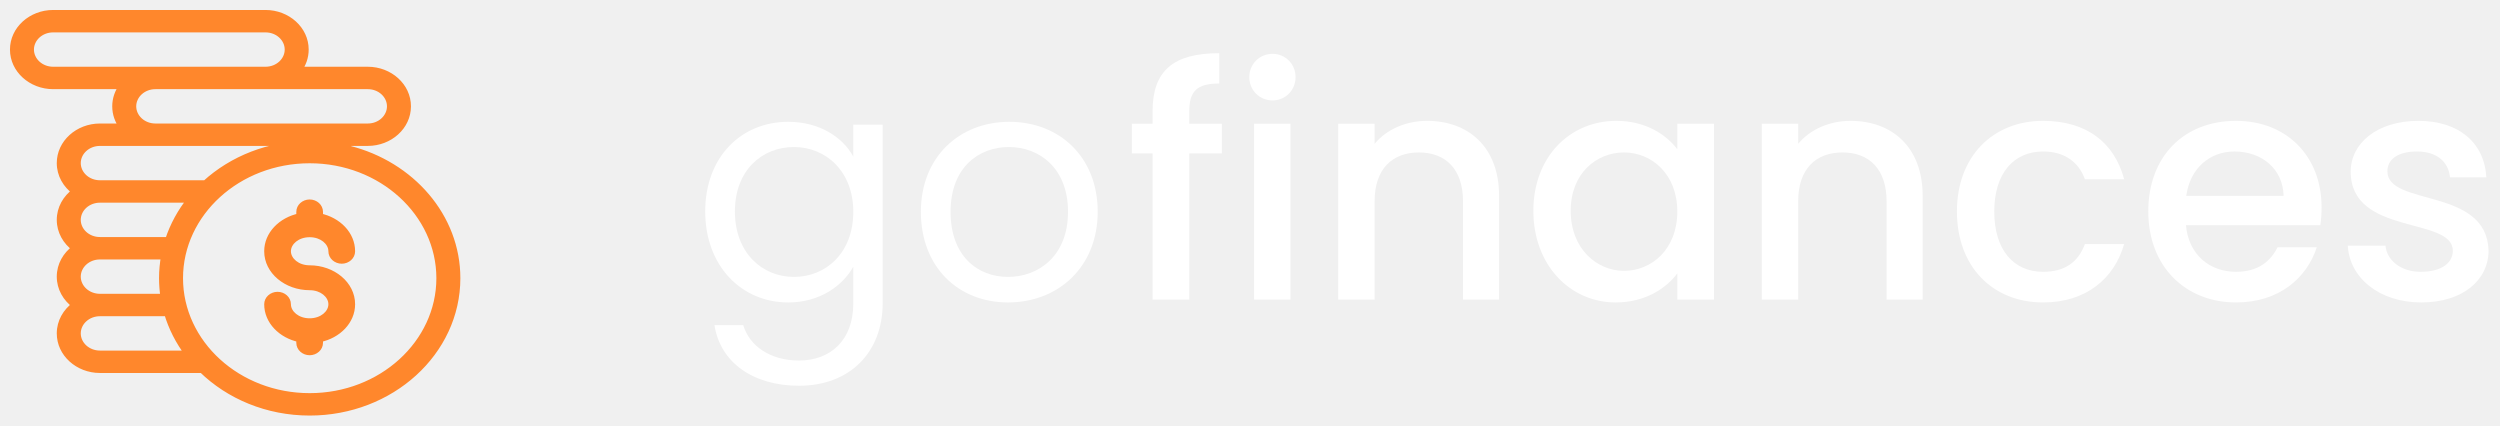
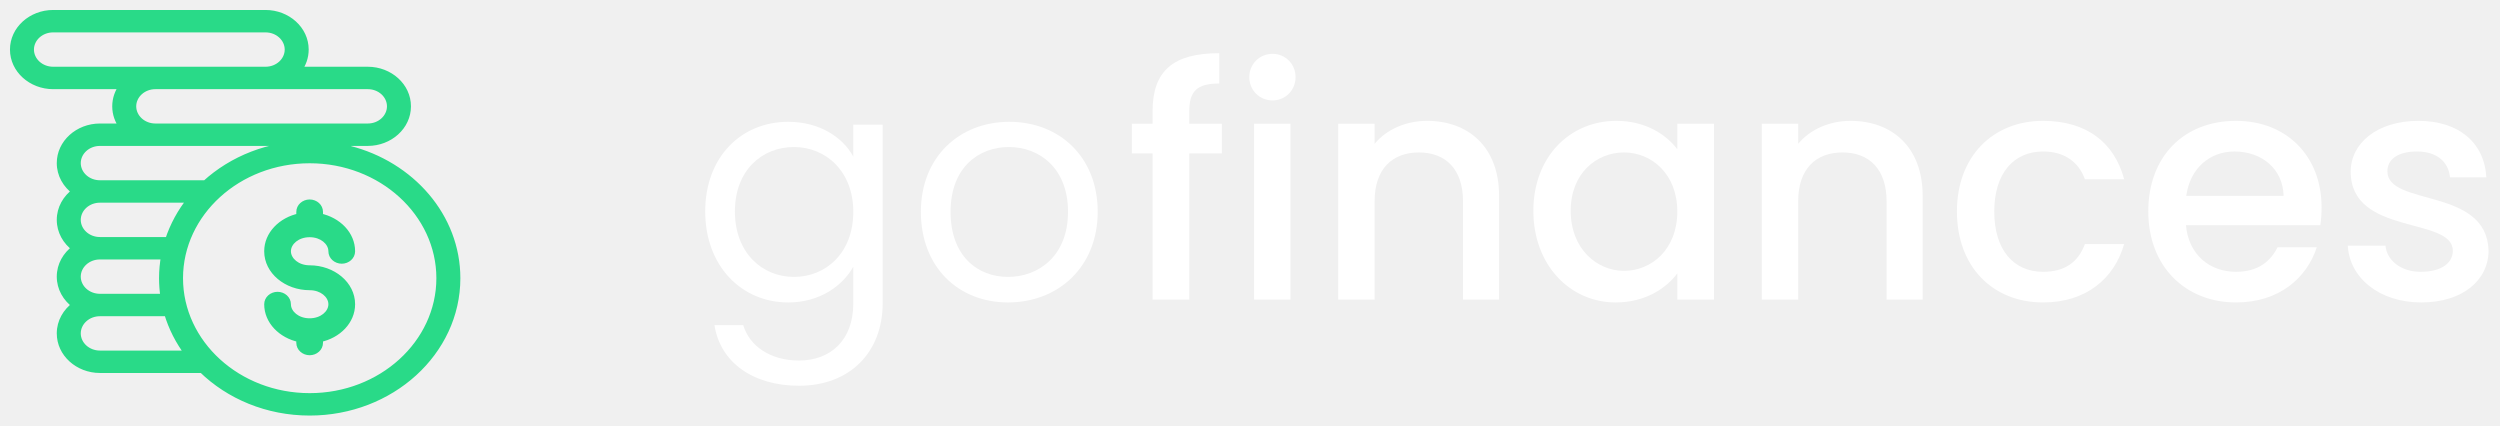
<svg xmlns="http://www.w3.org/2000/svg" width="188" height="32" viewBox="0 0 188 32" fill="none">
-   <path fill-rule="evenodd" clip-rule="evenodd" d="M25.959 10.723C26.072 10.874 26.169 11.036 26.249 11.208C30.926 12.388 34.369 16.296 34.369 20.921C34.369 26.479 29.398 31 23.289 31C20.1 31 17.221 29.767 15.198 27.798H7.517C5.864 27.798 4.519 26.575 4.519 25.071C4.519 24.207 4.963 23.437 5.654 22.937C4.963 22.437 4.519 21.666 4.519 20.802C4.519 19.939 4.963 19.168 5.654 18.668C4.963 18.168 4.519 17.397 4.519 16.534C4.519 15.67 4.963 14.899 5.654 14.399C4.963 13.899 4.519 13.129 4.519 12.265C4.519 10.761 5.864 9.538 7.517 9.538H9.217C8.885 9.099 8.69 8.568 8.69 7.996C8.69 7.424 8.885 6.893 9.217 6.455H3.998C2.345 6.455 1 5.231 1 3.727C1 2.223 2.345 1 3.998 1H19.965C21.618 1 22.963 2.223 22.963 3.727C22.963 4.299 22.768 4.83 22.437 5.269H27.656C29.309 5.269 30.654 6.492 30.654 7.996C30.654 9.5 29.309 10.723 27.656 10.723H25.959ZM29.35 7.996C29.35 7.146 28.59 6.455 27.656 6.455H11.688C10.754 6.455 9.994 7.146 9.994 7.996C9.994 8.846 10.754 9.538 11.688 9.538H23.485H27.656C28.59 9.538 29.35 8.846 29.35 7.996ZM2.303 3.727C2.303 4.577 3.064 5.269 3.998 5.269H19.965C20.9 5.269 21.66 4.577 21.66 3.727C21.66 2.877 20.9 2.186 19.965 2.186H3.998C3.064 2.186 2.303 2.877 2.303 3.727ZM23.485 10.723H7.517C6.583 10.723 5.823 11.415 5.823 12.265C5.823 13.115 6.583 13.806 7.517 13.806H15.449C17.456 11.976 20.23 10.842 23.289 10.842C23.604 10.842 23.916 10.855 24.224 10.878C23.999 10.779 23.747 10.723 23.485 10.723ZM14.335 14.992H7.517C6.583 14.992 5.823 15.684 5.823 16.534C5.823 17.384 6.583 18.075 7.517 18.075H12.66C13.024 16.954 13.595 15.914 14.335 14.992ZM12.361 19.261H7.517C6.583 19.261 5.823 19.952 5.823 20.802C5.823 21.652 6.583 22.344 7.517 22.344H12.321C12.248 21.879 12.21 21.404 12.21 20.921C12.21 20.355 12.262 19.801 12.361 19.261ZM5.823 25.071C5.823 25.921 6.583 26.613 7.517 26.613H14.151C13.45 25.684 12.916 24.645 12.587 23.53H7.517C6.583 23.53 5.823 24.221 5.823 25.071ZM13.513 20.921C13.513 25.825 17.899 29.814 23.289 29.814C28.68 29.814 33.065 25.825 33.065 20.921C33.065 16.017 28.68 12.028 23.289 12.028C17.899 12.028 13.513 16.017 13.513 20.921ZM21.627 18.895C21.627 19.615 22.371 20.201 23.286 20.201C25.033 20.201 26.454 21.403 26.454 22.88C26.454 24.137 25.424 25.194 24.04 25.481V25.778C24.04 26.157 23.703 26.464 23.286 26.464C22.87 26.464 22.532 26.157 22.532 25.778V25.481C21.148 25.194 20.118 24.137 20.118 22.88C20.118 22.501 20.456 22.194 20.873 22.194C21.289 22.194 21.627 22.501 21.627 22.88C21.627 23.6 22.371 24.186 23.286 24.186C24.201 24.186 24.945 23.6 24.945 22.88C24.945 22.159 24.201 21.573 23.286 21.573C21.539 21.573 20.118 20.372 20.118 18.895C20.118 17.637 21.148 16.58 22.532 16.293V15.936C22.532 15.557 22.87 15.25 23.286 15.25C23.703 15.25 24.04 15.557 24.04 15.936V16.293C25.424 16.58 26.454 17.637 26.454 18.895C26.454 19.273 26.116 19.581 25.7 19.581C25.283 19.581 24.945 19.273 24.945 18.895C24.945 18.174 24.201 17.588 23.286 17.588C22.371 17.588 21.627 18.174 21.627 18.895Z" fill="#FF872C" />
-   <path d="M26.249 11.208L26.022 11.312L26.072 11.421L26.187 11.45L26.249 11.208ZM25.959 10.723V10.473H25.458L25.759 10.874L25.959 10.723ZM15.198 27.798L15.372 27.619L15.3 27.548H15.198V27.798ZM5.654 22.937L5.801 23.139L6.081 22.937L5.801 22.734L5.654 22.937ZM5.654 18.668L5.801 18.87L6.081 18.668L5.801 18.465L5.654 18.668ZM5.654 14.399L5.801 14.602L6.081 14.399L5.801 14.197L5.654 14.399ZM9.217 9.538V9.788H9.72L9.416 9.387L9.217 9.538ZM9.217 6.455L9.416 6.605L9.719 6.205H9.217V6.455ZM22.437 5.269L22.237 5.118L21.934 5.519H22.437V5.269ZM15.449 13.806V14.056H15.546L15.617 13.991L15.449 13.806ZM24.224 10.878L24.205 11.127L24.325 10.649L24.224 10.878ZM14.335 14.992L14.53 15.149L14.857 14.742H14.335V14.992ZM12.66 18.075V18.325H12.842L12.898 18.152L12.66 18.075ZM12.361 19.261L12.607 19.306L12.661 19.011H12.361V19.261ZM12.321 22.344V22.594H12.613L12.568 22.305L12.321 22.344ZM14.151 26.613V26.863H14.652L14.35 26.462L14.151 26.613ZM12.587 23.53L12.827 23.459L12.774 23.28H12.587V23.53ZM24.04 25.481L23.99 25.236L23.79 25.278V25.481H24.04ZM22.532 25.481H22.782V25.278L22.583 25.236L22.532 25.481ZM22.532 16.293L22.583 16.538L22.782 16.497V16.293H22.532ZM24.04 16.293H23.79V16.497L23.99 16.538L24.04 16.293ZM26.476 11.103C26.389 10.915 26.282 10.737 26.159 10.573L25.759 10.874C25.862 11.01 25.95 11.157 26.022 11.312L26.476 11.103ZM34.619 20.921C34.619 16.164 31.08 12.169 26.31 10.965L26.187 11.45C30.771 12.607 34.119 16.427 34.119 20.921H34.619ZM23.289 31.25C29.514 31.25 34.619 26.638 34.619 20.921H34.119C34.119 26.319 29.283 30.75 23.289 30.75V31.25ZM15.024 27.977C17.094 29.992 20.035 31.25 23.289 31.25V30.75C20.164 30.75 17.349 29.542 15.372 27.619L15.024 27.977ZM7.517 28.048H15.198V27.548H7.517V28.048ZM4.269 25.071C4.269 26.735 5.749 28.048 7.517 28.048V27.548C5.98 27.548 4.769 26.415 4.769 25.071H4.269ZM5.508 22.734C4.76 23.276 4.269 24.118 4.269 25.071H4.769C4.769 24.297 5.167 23.598 5.801 23.139L5.508 22.734ZM4.269 20.802C4.269 21.756 4.76 22.598 5.508 23.139L5.801 22.734C5.167 22.275 4.769 21.576 4.769 20.802H4.269ZM5.508 18.465C4.76 19.007 4.269 19.849 4.269 20.802H4.769C4.769 20.028 5.167 19.329 5.801 18.87L5.508 18.465ZM4.269 16.534C4.269 17.487 4.76 18.329 5.508 18.87L5.801 18.465C5.167 18.007 4.769 17.308 4.769 16.534H4.269ZM5.508 14.197C4.76 14.738 4.269 15.58 4.269 16.534H4.769C4.769 15.759 5.167 15.06 5.801 14.602L5.508 14.197ZM4.269 12.265C4.269 13.218 4.76 14.06 5.508 14.602L5.801 14.197C5.167 13.738 4.769 13.039 4.769 12.265H4.269ZM7.517 9.288C5.749 9.288 4.269 10.601 4.269 12.265H4.769C4.769 10.921 5.98 9.788 7.517 9.788V9.288ZM9.217 9.288H7.517V9.788H9.217V9.288ZM8.44 7.996C8.44 8.626 8.655 9.209 9.018 9.688L9.416 9.387C9.115 8.988 8.94 8.509 8.94 7.996H8.44ZM9.018 6.304C8.655 6.783 8.44 7.366 8.44 7.996H8.94C8.94 7.483 9.115 7.004 9.416 6.605L9.018 6.304ZM3.998 6.705H9.217V6.205H3.998V6.705ZM0.75 3.727C0.75 5.391 2.23 6.705 3.998 6.705V6.205C2.46 6.205 1.25 5.071 1.25 3.727H0.75ZM3.998 0.75C2.23 0.75 0.75 2.064 0.75 3.727H1.25C1.25 2.383 2.46 1.25 3.998 1.25V0.75ZM19.965 0.75H3.998V1.25H19.965V0.75ZM23.213 3.727C23.213 2.064 21.734 0.75 19.965 0.75V1.25C21.503 1.25 22.713 2.383 22.713 3.727H23.213ZM22.636 5.42C22.998 4.94 23.213 4.357 23.213 3.727H22.713C22.713 4.241 22.539 4.719 22.237 5.118L22.636 5.42ZM27.656 5.019H22.437V5.519H27.656V5.019ZM30.904 7.996C30.904 6.332 29.424 5.019 27.656 5.019V5.519C29.194 5.519 30.404 6.652 30.404 7.996H30.904ZM27.656 10.973C29.424 10.973 30.904 9.66 30.904 7.996H30.404C30.404 9.34 29.194 10.473 27.656 10.473V10.973ZM25.959 10.973H27.656V10.473H25.959V10.973ZM27.656 6.705C28.475 6.705 29.1 7.306 29.1 7.996H29.6C29.6 6.986 28.706 6.205 27.656 6.205V6.705ZM11.688 6.705H27.656V6.205H11.688V6.705ZM10.244 7.996C10.244 7.306 10.869 6.705 11.688 6.705V6.205C10.639 6.205 9.744 6.986 9.744 7.996H10.244ZM11.688 9.288C10.869 9.288 10.244 8.686 10.244 7.996H9.744C9.744 9.006 10.639 9.788 11.688 9.788V9.288ZM23.485 9.288H11.688V9.788H23.485V9.288ZM27.656 9.288H23.485V9.788H27.656V9.288ZM29.1 7.996C29.1 8.686 28.475 9.288 27.656 9.288V9.788C28.706 9.788 29.6 9.006 29.6 7.996H29.1ZM3.998 5.019C3.179 5.019 2.553 4.417 2.553 3.727H2.053C2.053 4.737 2.948 5.519 3.998 5.519V5.019ZM19.965 5.019H3.998V5.519H19.965V5.019ZM21.41 3.727C21.41 4.417 20.785 5.019 19.965 5.019V5.519C21.015 5.519 21.91 4.737 21.91 3.727H21.41ZM19.965 2.436C20.785 2.436 21.41 3.037 21.41 3.727H21.91C21.91 2.718 21.015 1.936 19.965 1.936V2.436ZM3.998 2.436H19.965V1.936H3.998V2.436ZM2.553 3.727C2.553 3.037 3.179 2.436 3.998 2.436V1.936C2.948 1.936 2.053 2.718 2.053 3.727H2.553ZM7.517 10.973H23.485V10.473H7.517V10.973ZM6.073 12.265C6.073 11.575 6.698 10.973 7.517 10.973V10.473C6.468 10.473 5.573 11.255 5.573 12.265H6.073ZM7.517 13.556C6.698 13.556 6.073 12.955 6.073 12.265H5.573C5.573 13.275 6.468 14.056 7.517 14.056V13.556ZM15.449 13.556H7.517V14.056H15.449V13.556ZM23.289 10.592C20.168 10.592 17.334 11.749 15.28 13.622L15.617 13.991C17.578 12.203 20.292 11.092 23.289 11.092V10.592ZM24.243 10.629C23.929 10.605 23.611 10.592 23.289 10.592V11.092C23.598 11.092 23.903 11.104 24.205 11.127L24.243 10.629ZM23.485 10.973C23.712 10.973 23.929 11.021 24.123 11.107L24.325 10.649C24.068 10.536 23.782 10.473 23.485 10.473V10.973ZM7.517 15.242H14.335V14.742H7.517V15.242ZM6.073 16.534C6.073 15.843 6.698 15.242 7.517 15.242V14.742C6.468 14.742 5.573 15.524 5.573 16.534H6.073ZM7.517 17.825C6.698 17.825 6.073 17.224 6.073 16.534H5.573C5.573 17.543 6.468 18.325 7.517 18.325V17.825ZM12.66 17.825H7.517V18.325H12.66V17.825ZM14.14 14.836C13.383 15.78 12.796 16.847 12.422 17.998L12.898 18.152C13.252 17.061 13.809 16.048 14.53 15.149L14.14 14.836ZM7.517 19.511H12.361V19.011H7.517V19.511ZM6.073 20.802C6.073 20.112 6.698 19.511 7.517 19.511V19.011C6.468 19.011 5.573 19.793 5.573 20.802H6.073ZM7.517 22.094C6.698 22.094 6.073 21.492 6.073 20.802H5.573C5.573 21.812 6.468 22.594 7.517 22.594V22.094ZM12.321 22.094H7.517V22.594H12.321V22.094ZM11.96 20.921C11.96 21.417 11.999 21.905 12.074 22.382L12.568 22.305C12.497 21.853 12.46 21.391 12.46 20.921H11.96ZM12.115 19.216C12.014 19.771 11.96 20.34 11.96 20.921H12.46C12.46 20.371 12.511 19.832 12.607 19.306L12.115 19.216ZM7.517 26.363C6.698 26.363 6.073 25.761 6.073 25.071H5.573C5.573 26.081 6.468 26.863 7.517 26.863V26.363ZM14.151 26.363H7.517V26.863H14.151V26.363ZM12.347 23.6C12.685 24.746 13.233 25.812 13.951 26.763L14.35 26.462C13.667 25.557 13.147 24.544 12.827 23.459L12.347 23.6ZM7.517 23.78H12.587V23.28H7.517V23.78ZM6.073 25.071C6.073 24.381 6.698 23.78 7.517 23.78V23.28C6.468 23.28 5.573 24.061 5.573 25.071H6.073ZM23.289 29.564C18.014 29.564 13.763 25.665 13.763 20.921H13.263C13.263 25.985 17.784 30.064 23.289 30.064V29.564ZM32.815 20.921C32.815 25.665 28.564 29.564 23.289 29.564V30.064C28.795 30.064 33.315 25.985 33.315 20.921H32.815ZM23.289 12.278C28.564 12.278 32.815 16.177 32.815 20.921H33.315C33.315 15.857 28.795 11.778 23.289 11.778V12.278ZM13.763 20.921C13.763 16.177 18.014 12.278 23.289 12.278V11.778C17.784 11.778 13.263 15.857 13.263 20.921H13.763ZM23.286 19.951C22.45 19.951 21.877 19.424 21.877 18.895H21.377C21.377 19.805 22.292 20.451 23.286 20.451V19.951ZM26.704 22.88C26.704 21.227 25.13 19.951 23.286 19.951V20.451C24.936 20.451 26.204 21.578 26.204 22.88H26.704ZM24.091 25.726C25.559 25.422 26.704 24.285 26.704 22.88H26.204C26.204 23.989 25.289 24.967 23.99 25.236L24.091 25.726ZM24.29 25.778V25.481H23.79V25.778H24.29ZM23.286 26.714C23.818 26.714 24.29 26.316 24.29 25.778H23.79C23.79 25.997 23.587 26.214 23.286 26.214V26.714ZM22.282 25.778C22.282 26.316 22.754 26.714 23.286 26.714V26.214C22.985 26.214 22.782 25.997 22.782 25.778H22.282ZM22.282 25.481V25.778H22.782V25.481H22.282ZM19.868 22.88C19.868 24.285 21.013 25.422 22.481 25.726L22.583 25.236C21.283 24.967 20.368 23.989 20.368 22.88H19.868ZM20.873 21.944C20.341 21.944 19.868 22.341 19.868 22.88H20.368C20.368 22.661 20.571 22.444 20.873 22.444V21.944ZM21.877 22.88C21.877 22.341 21.404 21.944 20.873 21.944V22.444C21.174 22.444 21.377 22.661 21.377 22.88H21.877ZM23.286 23.936C22.45 23.936 21.877 23.41 21.877 22.88H21.377C21.377 23.791 22.292 24.436 23.286 24.436V23.936ZM24.695 22.88C24.695 23.41 24.122 23.936 23.286 23.936V24.436C24.28 24.436 25.195 23.791 25.195 22.88H24.695ZM23.286 21.823C24.122 21.823 24.695 22.35 24.695 22.88H25.195C25.195 21.969 24.28 21.323 23.286 21.323V21.823ZM19.868 18.895C19.868 20.547 21.442 21.823 23.286 21.823V21.323C21.637 21.323 20.368 20.196 20.368 18.895H19.868ZM22.481 16.048C21.013 16.353 19.868 17.489 19.868 18.895H20.368C20.368 17.785 21.283 16.807 22.583 16.538L22.481 16.048ZM22.282 15.936V16.293H22.782V15.936H22.282ZM23.286 15C22.754 15 22.282 15.397 22.282 15.936H22.782C22.782 15.717 22.985 15.5 23.286 15.5V15ZM24.29 15.936C24.29 15.397 23.818 15 23.286 15V15.5C23.587 15.5 23.79 15.717 23.79 15.936H24.29ZM24.29 16.293V15.936H23.79V16.293H24.29ZM26.704 18.895C26.704 17.489 25.559 16.353 24.091 16.048L23.99 16.538C25.289 16.807 26.204 17.785 26.204 18.895H26.704ZM25.7 19.831C26.232 19.831 26.704 19.433 26.704 18.895H26.204C26.204 19.113 26.001 19.331 25.7 19.331V19.831ZM24.695 18.895C24.695 19.433 25.168 19.831 25.7 19.831V19.331C25.398 19.331 25.195 19.113 25.195 18.895H24.695ZM23.286 17.838C24.122 17.838 24.695 18.364 24.695 18.895H25.195C25.195 17.984 24.28 17.338 23.286 17.338V17.838ZM21.877 18.895C21.877 18.364 22.45 17.838 23.286 17.838V17.338C22.292 17.338 21.377 17.984 21.377 18.895H21.877Z" fill="#FF872C" />
+   <path fill-rule="evenodd" clip-rule="evenodd" d="M25.959 10.723C26.072 10.874 26.169 11.036 26.249 11.208C30.926 12.388 34.369 16.296 34.369 20.921C34.369 26.479 29.398 31 23.289 31C20.1 31 17.221 29.767 15.198 27.798H7.517C5.864 27.798 4.519 26.575 4.519 25.071C4.519 24.207 4.963 23.437 5.654 22.937C4.963 22.437 4.519 21.666 4.519 20.802C4.519 19.939 4.963 19.168 5.654 18.668C4.963 18.168 4.519 17.397 4.519 16.534C4.519 15.67 4.963 14.899 5.654 14.399C4.963 13.899 4.519 13.129 4.519 12.265C4.519 10.761 5.864 9.538 7.517 9.538H9.217C8.885 9.099 8.69 8.568 8.69 7.996C8.69 7.424 8.885 6.893 9.217 6.455H3.998C2.345 6.455 1 5.231 1 3.727C1 2.223 2.345 1 3.998 1H19.965C21.618 1 22.963 2.223 22.963 3.727C22.963 4.299 22.768 4.83 22.437 5.269H27.656C29.309 5.269 30.654 6.492 30.654 7.996C30.654 9.5 29.309 10.723 27.656 10.723H25.959ZM29.35 7.996C29.35 7.146 28.59 6.455 27.656 6.455H11.688C10.754 6.455 9.994 7.146 9.994 7.996C9.994 8.846 10.754 9.538 11.688 9.538H23.485H27.656C28.59 9.538 29.35 8.846 29.35 7.996ZM2.303 3.727C2.303 4.577 3.064 5.269 3.998 5.269H19.965C20.9 5.269 21.66 4.577 21.66 3.727C21.66 2.877 20.9 2.186 19.965 2.186H3.998C3.064 2.186 2.303 2.877 2.303 3.727ZM23.485 10.723H7.517C6.583 10.723 5.823 11.415 5.823 12.265C5.823 13.115 6.583 13.806 7.517 13.806H15.449C17.456 11.976 20.23 10.842 23.289 10.842C23.604 10.842 23.916 10.855 24.224 10.878C23.999 10.779 23.747 10.723 23.485 10.723ZM14.335 14.992H7.517C6.583 14.992 5.823 15.684 5.823 16.534C5.823 17.384 6.583 18.075 7.517 18.075H12.66C13.024 16.954 13.595 15.914 14.335 14.992ZM12.361 19.261H7.517C6.583 19.261 5.823 19.952 5.823 20.802C5.823 21.652 6.583 22.344 7.517 22.344H12.321C12.248 21.879 12.21 21.404 12.21 20.921C12.21 20.355 12.262 19.801 12.361 19.261ZM5.823 25.071C5.823 25.921 6.583 26.613 7.517 26.613H14.151C13.45 25.684 12.916 24.645 12.587 23.53H7.517C6.583 23.53 5.823 24.221 5.823 25.071ZM13.513 20.921C13.513 25.825 17.899 29.814 23.289 29.814C28.68 29.814 33.065 25.825 33.065 20.921C33.065 16.017 28.68 12.028 23.289 12.028C17.899 12.028 13.513 16.017 13.513 20.921ZM21.627 18.895C21.627 19.615 22.371 20.201 23.286 20.201C25.033 20.201 26.454 21.403 26.454 22.88C26.454 24.137 25.424 25.194 24.04 25.481V25.778C24.04 26.157 23.703 26.464 23.286 26.464C22.87 26.464 22.532 26.157 22.532 25.778V25.481C21.148 25.194 20.118 24.137 20.118 22.88C20.118 22.501 20.456 22.194 20.873 22.194C21.289 22.194 21.627 22.501 21.627 22.88C21.627 23.6 22.371 24.186 23.286 24.186C24.201 24.186 24.945 23.6 24.945 22.88C24.945 22.159 24.201 21.573 23.286 21.573C21.539 21.573 20.118 20.372 20.118 18.895C20.118 17.637 21.148 16.58 22.532 16.293V15.936C22.532 15.557 22.87 15.25 23.286 15.25C23.703 15.25 24.04 15.557 24.04 15.936V16.293C25.424 16.58 26.454 17.637 26.454 18.895C26.454 19.273 26.116 19.581 25.7 19.581C25.283 19.581 24.945 19.273 24.945 18.895C24.945 18.174 24.201 17.588 23.286 17.588C22.371 17.588 21.627 18.174 21.627 18.895Z" fill="#29da88" />
+   <path d="M26.249 11.208L26.022 11.312L26.072 11.421L26.187 11.45L26.249 11.208ZM25.959 10.723V10.473H25.458L25.759 10.874L25.959 10.723ZM15.198 27.798L15.372 27.619L15.3 27.548H15.198V27.798ZM5.654 22.937L5.801 23.139L6.081 22.937L5.801 22.734L5.654 22.937ZM5.654 18.668L5.801 18.87L6.081 18.668L5.801 18.465L5.654 18.668ZM5.654 14.399L5.801 14.602L6.081 14.399L5.801 14.197L5.654 14.399ZM9.217 9.538V9.788H9.72L9.416 9.387L9.217 9.538ZM9.217 6.455L9.416 6.605L9.719 6.205H9.217V6.455ZM22.437 5.269L22.237 5.118L21.934 5.519H22.437V5.269ZM15.449 13.806V14.056H15.546L15.617 13.991L15.449 13.806ZM24.224 10.878L24.205 11.127L24.325 10.649L24.224 10.878ZM14.335 14.992L14.53 15.149L14.857 14.742H14.335V14.992ZM12.66 18.075V18.325H12.842L12.898 18.152L12.66 18.075ZM12.361 19.261L12.607 19.306L12.661 19.011H12.361V19.261ZM12.321 22.344V22.594H12.613L12.568 22.305L12.321 22.344ZM14.151 26.613V26.863H14.652L14.35 26.462L14.151 26.613ZM12.587 23.53L12.827 23.459L12.774 23.28H12.587V23.53ZM24.04 25.481L23.99 25.236L23.79 25.278V25.481H24.04ZM22.532 25.481H22.782V25.278L22.583 25.236L22.532 25.481ZM22.532 16.293L22.583 16.538L22.782 16.497V16.293H22.532ZM24.04 16.293H23.79V16.497L23.99 16.538L24.04 16.293ZM26.476 11.103C26.389 10.915 26.282 10.737 26.159 10.573L25.759 10.874C25.862 11.01 25.95 11.157 26.022 11.312L26.476 11.103ZM34.619 20.921C34.619 16.164 31.08 12.169 26.31 10.965L26.187 11.45C30.771 12.607 34.119 16.427 34.119 20.921H34.619ZM23.289 31.25C29.514 31.25 34.619 26.638 34.619 20.921H34.119C34.119 26.319 29.283 30.75 23.289 30.75V31.25ZM15.024 27.977C17.094 29.992 20.035 31.25 23.289 31.25V30.75C20.164 30.75 17.349 29.542 15.372 27.619L15.024 27.977ZM7.517 28.048H15.198V27.548H7.517V28.048ZM4.269 25.071C4.269 26.735 5.749 28.048 7.517 28.048V27.548C5.98 27.548 4.769 26.415 4.769 25.071H4.269ZM5.508 22.734C4.76 23.276 4.269 24.118 4.269 25.071H4.769C4.769 24.297 5.167 23.598 5.801 23.139L5.508 22.734ZM4.269 20.802C4.269 21.756 4.76 22.598 5.508 23.139L5.801 22.734C5.167 22.275 4.769 21.576 4.769 20.802H4.269ZM5.508 18.465C4.76 19.007 4.269 19.849 4.269 20.802H4.769C4.769 20.028 5.167 19.329 5.801 18.87L5.508 18.465ZM4.269 16.534C4.269 17.487 4.76 18.329 5.508 18.87L5.801 18.465C5.167 18.007 4.769 17.308 4.769 16.534H4.269ZM5.508 14.197C4.76 14.738 4.269 15.58 4.269 16.534H4.769C4.769 15.759 5.167 15.06 5.801 14.602L5.508 14.197ZM4.269 12.265C4.269 13.218 4.76 14.06 5.508 14.602L5.801 14.197C5.167 13.738 4.769 13.039 4.769 12.265H4.269ZM7.517 9.288C5.749 9.288 4.269 10.601 4.269 12.265H4.769C4.769 10.921 5.98 9.788 7.517 9.788V9.288ZM9.217 9.288H7.517V9.788H9.217V9.288ZM8.44 7.996C8.44 8.626 8.655 9.209 9.018 9.688L9.416 9.387C9.115 8.988 8.94 8.509 8.94 7.996H8.44ZM9.018 6.304C8.655 6.783 8.44 7.366 8.44 7.996H8.94C8.94 7.483 9.115 7.004 9.416 6.605L9.018 6.304ZM3.998 6.705H9.217V6.205H3.998V6.705ZM0.75 3.727C0.75 5.391 2.23 6.705 3.998 6.705V6.205C2.46 6.205 1.25 5.071 1.25 3.727H0.75ZM3.998 0.75C2.23 0.75 0.75 2.064 0.75 3.727H1.25C1.25 2.383 2.46 1.25 3.998 1.25V0.75ZM19.965 0.75H3.998V1.25H19.965V0.75ZM23.213 3.727C23.213 2.064 21.734 0.75 19.965 0.75V1.25C21.503 1.25 22.713 2.383 22.713 3.727H23.213ZM22.636 5.42C22.998 4.94 23.213 4.357 23.213 3.727H22.713C22.713 4.241 22.539 4.719 22.237 5.118L22.636 5.42ZM27.656 5.019H22.437V5.519H27.656V5.019ZM30.904 7.996C30.904 6.332 29.424 5.019 27.656 5.019V5.519C29.194 5.519 30.404 6.652 30.404 7.996H30.904ZM27.656 10.973C29.424 10.973 30.904 9.66 30.904 7.996H30.404C30.404 9.34 29.194 10.473 27.656 10.473V10.973ZM25.959 10.973H27.656V10.473H25.959V10.973ZM27.656 6.705C28.475 6.705 29.1 7.306 29.1 7.996H29.6C29.6 6.986 28.706 6.205 27.656 6.205V6.705ZM11.688 6.705H27.656V6.205H11.688V6.705ZM10.244 7.996C10.244 7.306 10.869 6.705 11.688 6.705V6.205C10.639 6.205 9.744 6.986 9.744 7.996H10.244ZM11.688 9.288C10.869 9.288 10.244 8.686 10.244 7.996H9.744C9.744 9.006 10.639 9.788 11.688 9.788V9.288ZM23.485 9.288H11.688V9.788H23.485V9.288ZM27.656 9.288H23.485V9.788H27.656V9.288ZM29.1 7.996C29.1 8.686 28.475 9.288 27.656 9.288V9.788C28.706 9.788 29.6 9.006 29.6 7.996H29.1ZM3.998 5.019C3.179 5.019 2.553 4.417 2.553 3.727H2.053C2.053 4.737 2.948 5.519 3.998 5.519V5.019ZM19.965 5.019H3.998V5.519H19.965V5.019ZM21.41 3.727C21.41 4.417 20.785 5.019 19.965 5.019V5.519C21.015 5.519 21.91 4.737 21.91 3.727H21.41ZM19.965 2.436C20.785 2.436 21.41 3.037 21.41 3.727H21.91C21.91 2.718 21.015 1.936 19.965 1.936V2.436ZM3.998 2.436H19.965V1.936H3.998V2.436ZM2.553 3.727C2.553 3.037 3.179 2.436 3.998 2.436V1.936C2.948 1.936 2.053 2.718 2.053 3.727H2.553ZM7.517 10.973H23.485V10.473H7.517V10.973ZM6.073 12.265C6.073 11.575 6.698 10.973 7.517 10.973V10.473C6.468 10.473 5.573 11.255 5.573 12.265H6.073ZM7.517 13.556C6.698 13.556 6.073 12.955 6.073 12.265H5.573C5.573 13.275 6.468 14.056 7.517 14.056V13.556ZM15.449 13.556H7.517V14.056H15.449V13.556ZM23.289 10.592C20.168 10.592 17.334 11.749 15.28 13.622L15.617 13.991C17.578 12.203 20.292 11.092 23.289 11.092V10.592ZM24.243 10.629C23.929 10.605 23.611 10.592 23.289 10.592V11.092C23.598 11.092 23.903 11.104 24.205 11.127L24.243 10.629ZM23.485 10.973C23.712 10.973 23.929 11.021 24.123 11.107L24.325 10.649C24.068 10.536 23.782 10.473 23.485 10.473V10.973ZM7.517 15.242H14.335V14.742H7.517V15.242ZM6.073 16.534C6.073 15.843 6.698 15.242 7.517 15.242V14.742C6.468 14.742 5.573 15.524 5.573 16.534H6.073ZM7.517 17.825C6.698 17.825 6.073 17.224 6.073 16.534H5.573C5.573 17.543 6.468 18.325 7.517 18.325V17.825ZM12.66 17.825H7.517V18.325H12.66V17.825ZM14.14 14.836C13.383 15.78 12.796 16.847 12.422 17.998L12.898 18.152C13.252 17.061 13.809 16.048 14.53 15.149L14.14 14.836ZM7.517 19.511H12.361V19.011H7.517V19.511ZM6.073 20.802C6.073 20.112 6.698 19.511 7.517 19.511V19.011C6.468 19.011 5.573 19.793 5.573 20.802H6.073ZM7.517 22.094C6.698 22.094 6.073 21.492 6.073 20.802H5.573C5.573 21.812 6.468 22.594 7.517 22.594V22.094ZM12.321 22.094H7.517V22.594H12.321V22.094ZM11.96 20.921C11.96 21.417 11.999 21.905 12.074 22.382L12.568 22.305C12.497 21.853 12.46 21.391 12.46 20.921H11.96ZM12.115 19.216C12.014 19.771 11.96 20.34 11.96 20.921H12.46C12.46 20.371 12.511 19.832 12.607 19.306L12.115 19.216ZM7.517 26.363C6.698 26.363 6.073 25.761 6.073 25.071H5.573C5.573 26.081 6.468 26.863 7.517 26.863V26.363ZM14.151 26.363H7.517V26.863H14.151V26.363ZM12.347 23.6C12.685 24.746 13.233 25.812 13.951 26.763L14.35 26.462C13.667 25.557 13.147 24.544 12.827 23.459L12.347 23.6ZM7.517 23.78H12.587V23.28H7.517V23.78ZM6.073 25.071C6.073 24.381 6.698 23.78 7.517 23.78V23.28C6.468 23.28 5.573 24.061 5.573 25.071H6.073ZM23.289 29.564C18.014 29.564 13.763 25.665 13.763 20.921H13.263C13.263 25.985 17.784 30.064 23.289 30.064V29.564ZM32.815 20.921C32.815 25.665 28.564 29.564 23.289 29.564V30.064C28.795 30.064 33.315 25.985 33.315 20.921H32.815ZM23.289 12.278C28.564 12.278 32.815 16.177 32.815 20.921H33.315C33.315 15.857 28.795 11.778 23.289 11.778V12.278ZM13.763 20.921C13.763 16.177 18.014 12.278 23.289 12.278V11.778C17.784 11.778 13.263 15.857 13.263 20.921H13.763ZM23.286 19.951C22.45 19.951 21.877 19.424 21.877 18.895H21.377C21.377 19.805 22.292 20.451 23.286 20.451V19.951ZM26.704 22.88C26.704 21.227 25.13 19.951 23.286 19.951V20.451C24.936 20.451 26.204 21.578 26.204 22.88H26.704ZM24.091 25.726C25.559 25.422 26.704 24.285 26.704 22.88H26.204C26.204 23.989 25.289 24.967 23.99 25.236L24.091 25.726ZM24.29 25.778V25.481H23.79V25.778H24.29ZM23.286 26.714C23.818 26.714 24.29 26.316 24.29 25.778H23.79C23.79 25.997 23.587 26.214 23.286 26.214V26.714ZM22.282 25.778C22.282 26.316 22.754 26.714 23.286 26.714V26.214C22.985 26.214 22.782 25.997 22.782 25.778H22.282ZM22.282 25.481V25.778H22.782V25.481H22.282ZM19.868 22.88C19.868 24.285 21.013 25.422 22.481 25.726L22.583 25.236C21.283 24.967 20.368 23.989 20.368 22.88H19.868ZM20.873 21.944C20.341 21.944 19.868 22.341 19.868 22.88H20.368C20.368 22.661 20.571 22.444 20.873 22.444V21.944ZM21.877 22.88C21.877 22.341 21.404 21.944 20.873 21.944V22.444C21.174 22.444 21.377 22.661 21.377 22.88H21.877ZM23.286 23.936C22.45 23.936 21.877 23.41 21.877 22.88H21.377C21.377 23.791 22.292 24.436 23.286 24.436V23.936ZM24.695 22.88C24.695 23.41 24.122 23.936 23.286 23.936V24.436C24.28 24.436 25.195 23.791 25.195 22.88H24.695ZM23.286 21.823C24.122 21.823 24.695 22.35 24.695 22.88H25.195C25.195 21.969 24.28 21.323 23.286 21.323V21.823ZM19.868 18.895C19.868 20.547 21.442 21.823 23.286 21.823V21.323C21.637 21.323 20.368 20.196 20.368 18.895H19.868ZM22.481 16.048C21.013 16.353 19.868 17.489 19.868 18.895H20.368C20.368 17.785 21.283 16.807 22.583 16.538L22.481 16.048ZM22.282 15.936V16.293H22.782V15.936H22.282ZM23.286 15C22.754 15 22.282 15.397 22.282 15.936H22.782C22.782 15.717 22.985 15.5 23.286 15.5V15ZM24.29 15.936C24.29 15.397 23.818 15 23.286 15V15.5C23.587 15.5 23.79 15.717 23.79 15.936H24.29ZM24.29 16.293V15.936H23.79V16.293H24.29ZM26.704 18.895C26.704 17.489 25.559 16.353 24.091 16.048L23.99 16.538C25.289 16.807 26.204 17.785 26.204 18.895H26.704ZM25.7 19.831C26.232 19.831 26.704 19.433 26.704 18.895H26.204C26.204 19.113 26.001 19.331 25.7 19.331V19.831ZM24.695 18.895C24.695 19.433 25.168 19.831 25.7 19.831V19.331C25.398 19.331 25.195 19.113 25.195 18.895H24.695ZM23.286 17.838C24.122 17.838 24.695 18.364 24.695 18.895H25.195C25.195 17.984 24.28 17.338 23.286 17.338V17.838ZM21.877 18.895C21.877 18.364 22.45 17.838 23.286 17.838V17.338C22.292 17.338 21.377 17.984 21.377 18.895H21.877Z" fill="#29da88" />
  <path d="M53.032 15.904C53.032 19.984 55.744 22.744 59.272 22.744C61.672 22.744 63.376 21.472 64.168 20.056V22.816C64.168 25.624 62.416 27.112 60.088 27.112C57.928 27.112 56.368 26.032 55.888 24.448H53.728C54.16 27.256 56.632 29.008 60.088 29.008C63.952 29.008 66.376 26.44 66.376 22.816V9.376H64.168V11.776C63.4 10.36 61.672 9.16 59.272 9.16C55.744 9.16 53.032 11.8 53.032 15.904ZM64.168 15.928C64.168 19.024 62.104 20.824 59.704 20.824C57.304 20.824 55.264 19 55.264 15.904C55.264 12.808 57.304 11.056 59.704 11.056C62.104 11.056 64.168 12.88 64.168 15.928Z" fill="white" />
  <path d="M82.547 15.928C82.547 11.776 79.643 9.16 75.899 9.16C72.179 9.16 69.251 11.776 69.251 15.928C69.251 20.104 72.083 22.744 75.803 22.744C79.547 22.744 82.547 20.104 82.547 15.928ZM71.483 15.928C71.483 12.616 73.571 11.056 75.875 11.056C78.131 11.056 80.315 12.616 80.315 15.928C80.315 19.264 78.083 20.824 75.803 20.824C73.523 20.824 71.483 19.264 71.483 15.928Z" fill="white" />
  <path d="M86.674 22.528H89.434V11.536H91.882V9.304H89.434V8.368C89.434 6.856 90.01 6.28 91.69 6.28V4C88.234 4 86.674 5.32 86.674 8.368V9.304H85.114V11.536H86.674V22.528Z" fill="white" />
  <path d="M94.307 22.528H97.043V9.304H94.307V22.528ZM95.699 7.552C96.659 7.552 97.427 6.784 97.427 5.8C97.427 4.816 96.659 4.048 95.699 4.048C94.715 4.048 93.947 4.816 93.947 5.8C93.947 6.784 94.715 7.552 95.699 7.552Z" fill="white" />
  <path d="M110.019 22.528H112.731V14.728C112.731 11.032 110.403 9.088 107.307 9.088C105.723 9.088 104.259 9.736 103.371 10.816V9.304H100.635V22.528H103.371V15.136C103.371 12.712 104.691 11.464 106.707 11.464C108.699 11.464 110.019 12.712 110.019 15.136V22.528Z" fill="white" />
  <path d="M115.309 15.856C115.309 19.936 118.069 22.744 121.501 22.744C123.709 22.744 125.293 21.688 126.133 20.56V22.528H128.893V9.304H126.133V11.224C125.317 10.144 123.781 9.088 121.549 9.088C118.069 9.088 115.309 11.776 115.309 15.856ZM126.133 15.904C126.133 18.76 124.189 20.368 122.125 20.368C120.085 20.368 118.117 18.712 118.117 15.856C118.117 13 120.085 11.464 122.125 11.464C124.189 11.464 126.133 13.072 126.133 15.904Z" fill="white" />
  <path d="M141.871 22.528H144.583V14.728C144.583 11.032 142.255 9.088 139.159 9.088C137.575 9.088 136.111 9.736 135.223 10.816V9.304H132.487V22.528H135.223V15.136C135.223 12.712 136.543 11.464 138.559 11.464C140.551 11.464 141.871 12.712 141.871 15.136V22.528Z" fill="white" />
  <path d="M147.161 15.904C147.161 20.056 149.849 22.744 153.641 22.744C156.881 22.744 158.993 20.944 159.737 18.352H156.785C156.281 19.72 155.273 20.44 153.641 20.44C151.433 20.44 149.969 18.808 149.969 15.904C149.969 13.024 151.433 11.392 153.641 11.392C155.273 11.392 156.329 12.208 156.785 13.48H159.737C158.993 10.696 156.881 9.088 153.641 9.088C149.849 9.088 147.161 11.776 147.161 15.904Z" fill="white" />
  <path d="M168.031 11.392C170.071 11.392 171.679 12.688 171.727 14.728H164.407C164.695 12.64 166.183 11.392 168.031 11.392ZM174.223 18.592H171.271C170.767 19.624 169.831 20.44 168.151 20.44C166.135 20.44 164.575 19.12 164.383 16.936H174.487C174.559 16.48 174.583 16.048 174.583 15.592C174.583 11.704 171.919 9.088 168.151 9.088C164.239 9.088 161.551 11.752 161.551 15.904C161.551 20.056 164.359 22.744 168.151 22.744C171.391 22.744 173.479 20.896 174.223 18.592Z" fill="white" />
  <path d="M187.14 18.832C186.996 14.056 179.532 15.544 179.532 12.88C179.532 11.992 180.3 11.392 181.764 11.392C183.252 11.392 184.14 12.184 184.236 13.336H186.972C186.828 10.696 184.86 9.088 181.86 9.088C178.74 9.088 176.772 10.792 176.772 12.904C176.772 17.752 184.452 16.264 184.452 18.856C184.452 19.768 183.612 20.44 182.028 20.44C180.516 20.44 179.484 19.552 179.388 18.472H176.556C176.676 20.872 178.908 22.744 182.076 22.744C185.196 22.744 187.14 21.064 187.14 18.832Z" fill="white" />
</svg>
